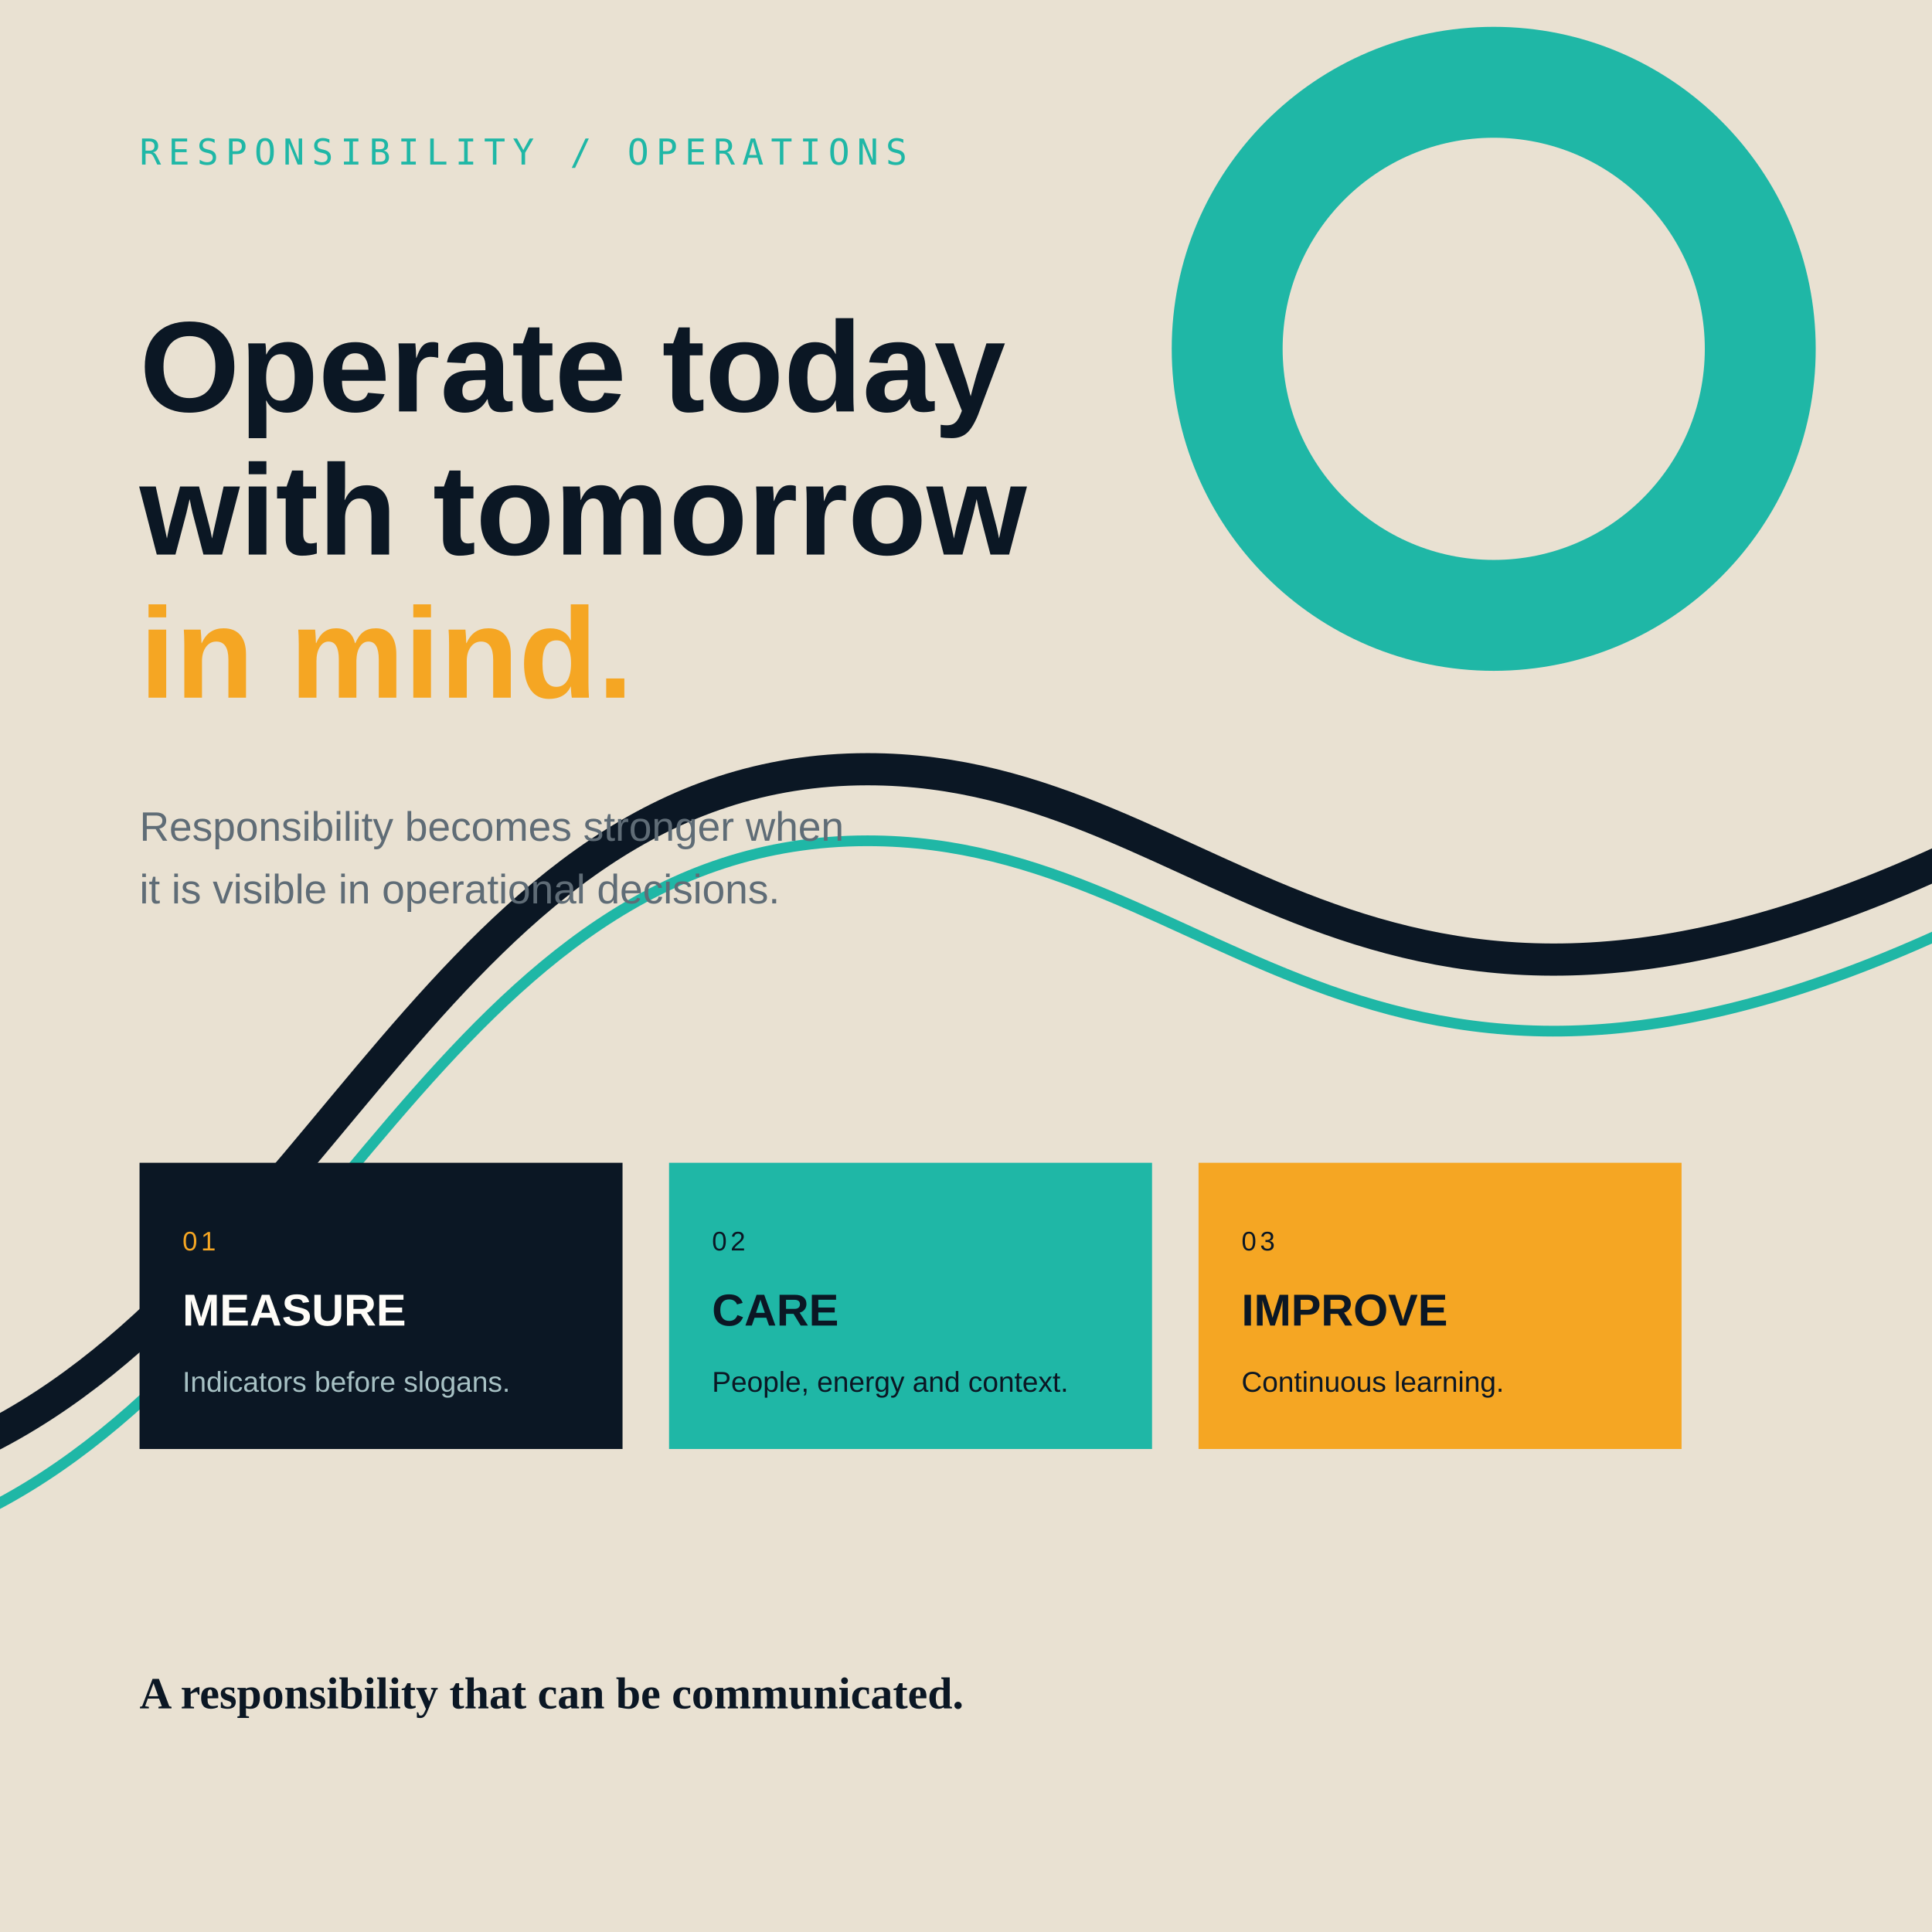
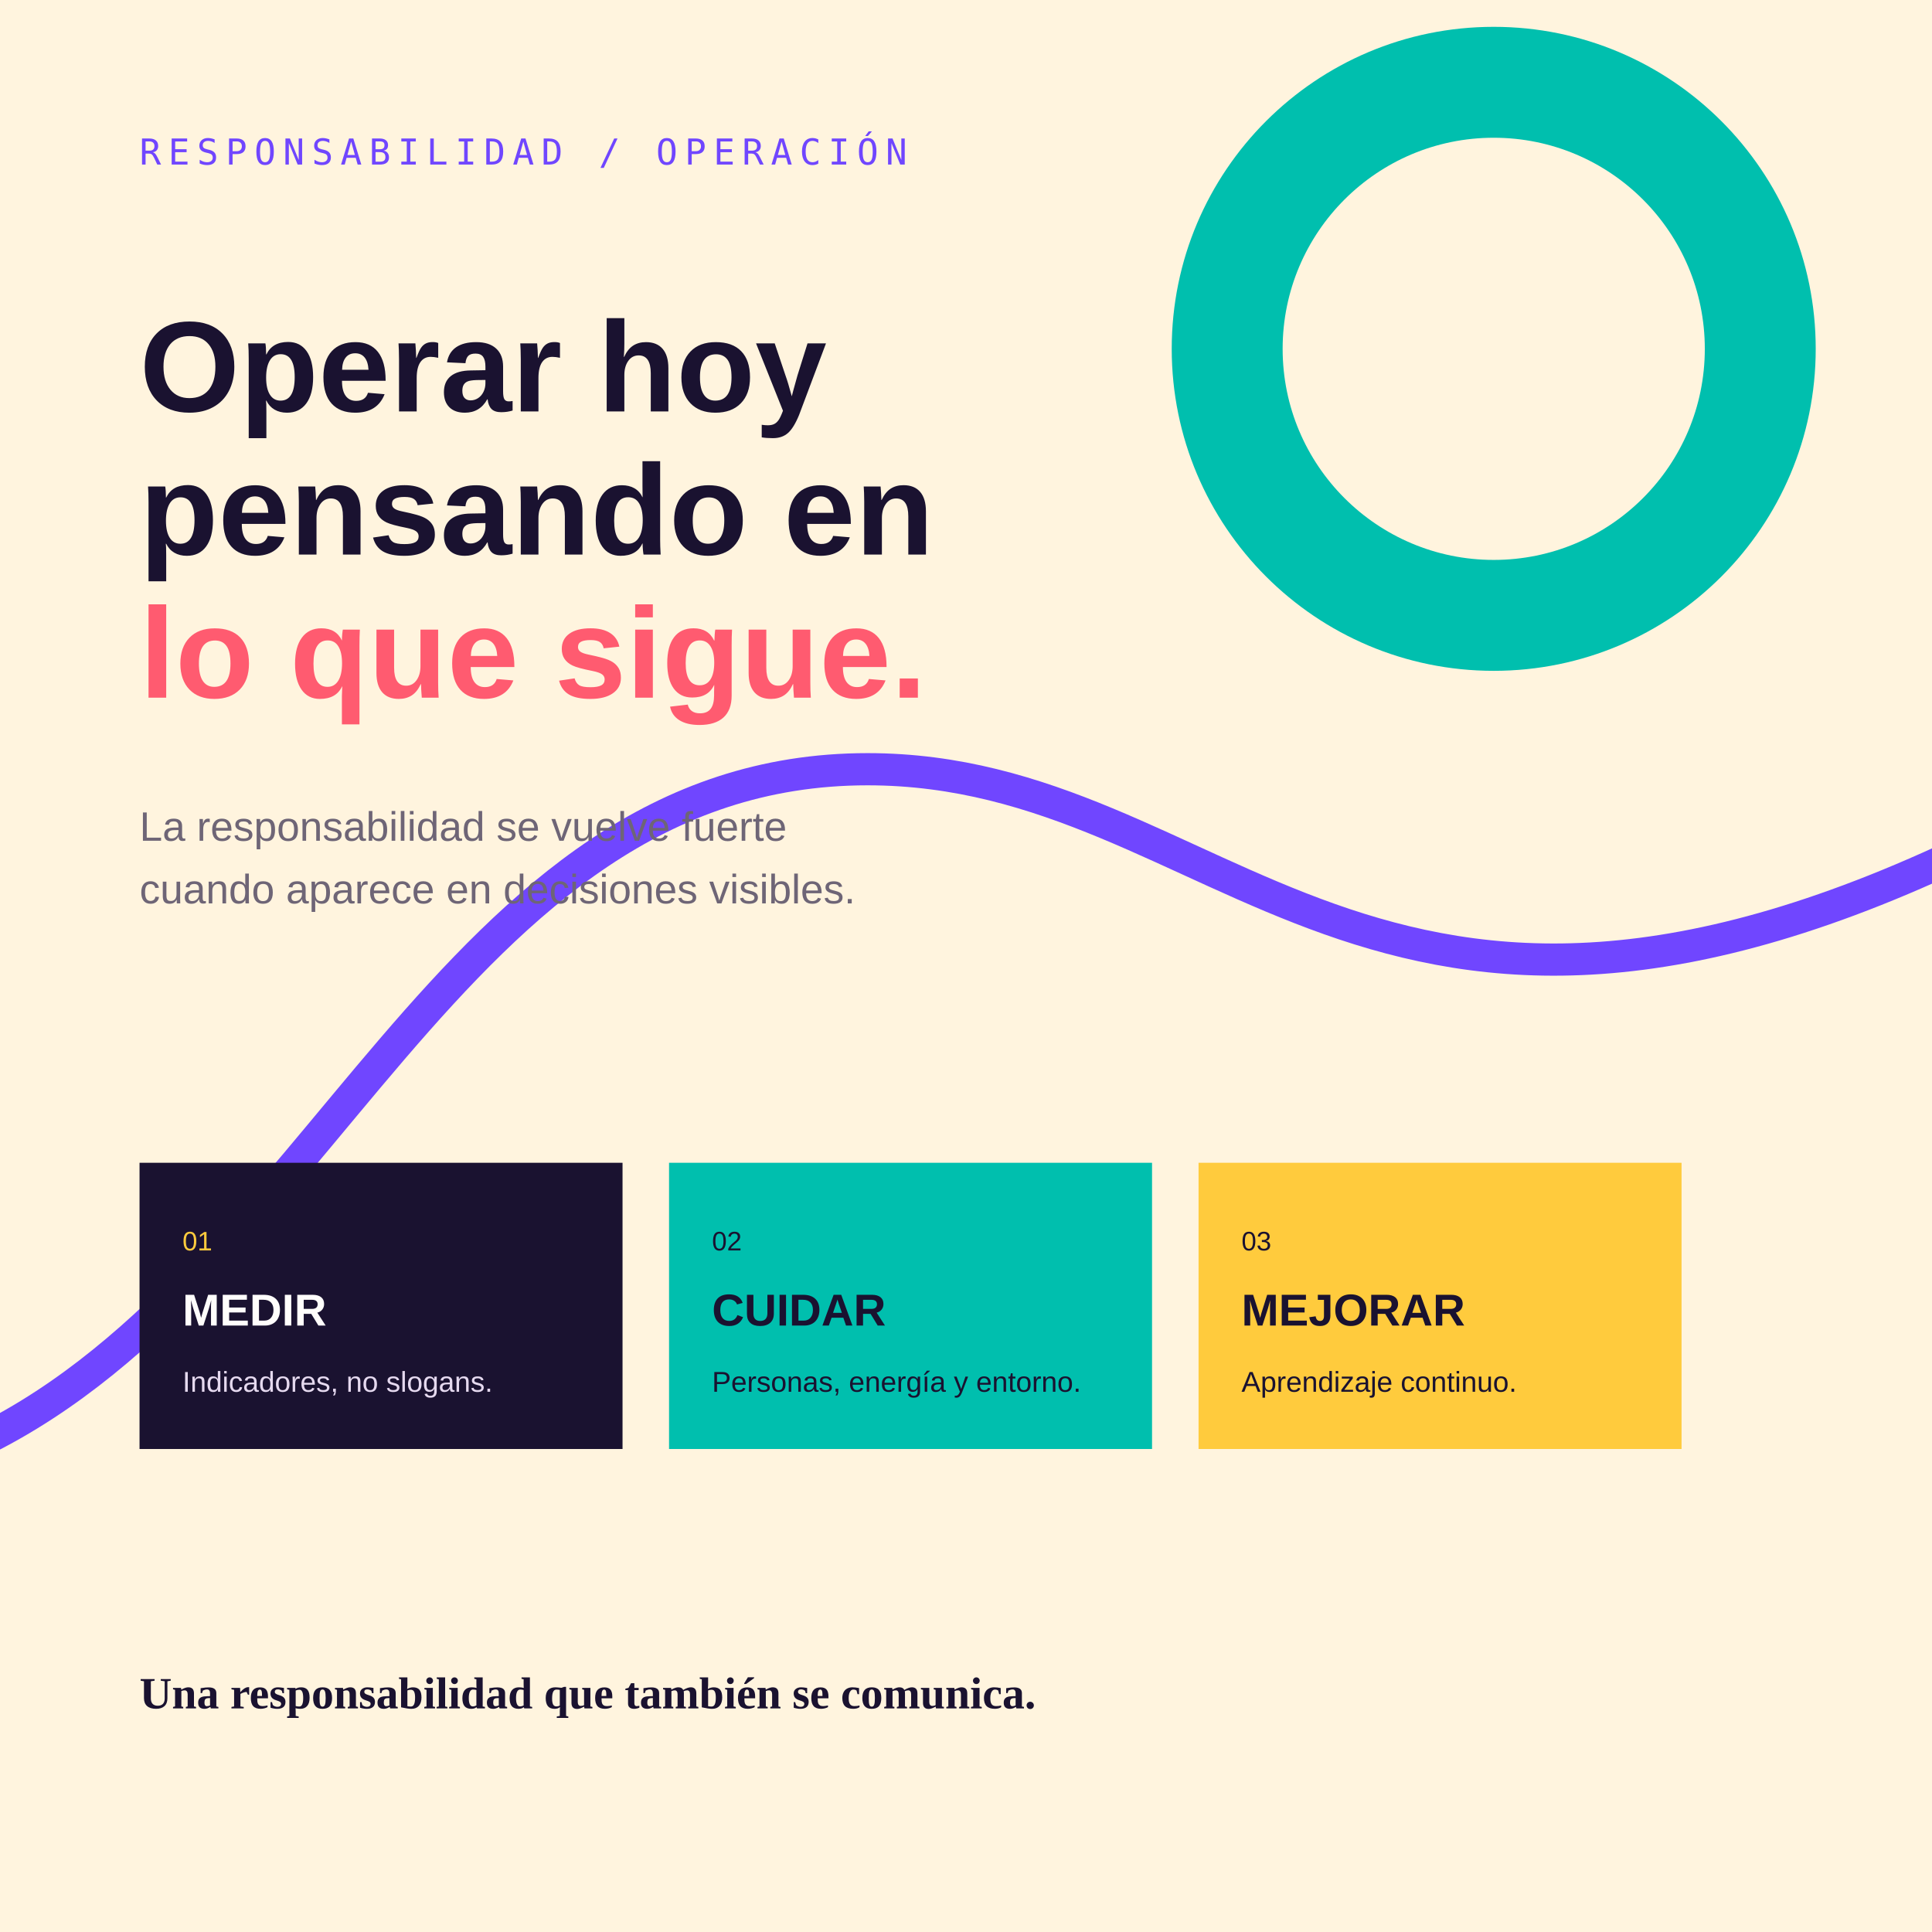
<svg xmlns="http://www.w3.org/2000/svg" viewBox="0 0 1080 1080" role="img" aria-labelledby="title desc">
-   <rect width="1080" height="1080" fill="#e9e1d2" />
-   <circle cx="835" cy="195" r="180" fill="#1fb7a6" />
-   <circle cx="835" cy="195" r="118" fill="#e9e1d2" />
-   <path d="M-20 810c200-90 270-380 505-380 200 0 280 210 625 40" fill="none" stroke="#0b1724" stroke-width="18" />
-   <path d="M-20 850c200-90 270-380 505-380 200 0 280 210 625 40" fill="none" stroke="#1fb7a6" stroke-width="6" />
+   <rect width="1080" height="1080" fill="#fff4de" />
+   <circle cx="835" cy="195" r="180" fill="#00bfae" />
+   <circle cx="835" cy="195" r="118" fill="#fff4de" />
+   <path d="M-20 810c200-90 270-380 505-380 200 0 280 210 625 40" fill="none" stroke="#7046ff" stroke-width="18" />
  <g font-family="Arial,sans-serif">
-     <text x="78" y="92" fill="#1fb7a6" font-family="monospace" font-size="20" letter-spacing="4">RESPONSIBILITY / OPERATIONS</text>
-     <text x="78" y="230" fill="#0b1724" font-size="72" font-weight="700">Operate today</text>
-     <text x="78" y="310" fill="#0b1724" font-size="72" font-weight="700">with tomorrow</text>
-     <text x="78" y="390" fill="#f5a623" font-size="72" font-weight="700">in mind.</text>
-     <text x="78" y="470" fill="#5f6c76" font-size="23">Responsibility becomes stronger when</text>
-     <text x="78" y="505" fill="#5f6c76" font-size="23">it is visible in operational decisions.</text>
+     <text x="78" y="92" fill="#7046ff" font-family="monospace" font-size="20" letter-spacing="4">RESPONSABILIDAD / OPERACIÓN</text>
+     <text x="78" y="230" fill="#1a1230" font-size="72" font-weight="700">Operar hoy</text>
+     <text x="78" y="310" fill="#1a1230" font-size="72" font-weight="700">pensando en</text>
+     <text x="78" y="390" fill="#ff5b70" font-size="72" font-weight="700">lo que sigue.</text>
+     <text x="78" y="470" fill="#6e6576" font-size="23">La responsabilidad se vuelve fuerte</text>
+     <text x="78" y="505" fill="#6e6576" font-size="23">cuando aparece en decisiones visibles.</text>
    <g transform="translate(78 650)">
-       <rect width="270" height="160" fill="#0b1724" />
-       <text x="24" y="49" fill="#f5a623" font-size="15" letter-spacing="2">01</text>
-       <text x="24" y="91" fill="#fffdf8" font-size="25" font-weight="700">MEASURE</text>
-       <text x="24" y="128" fill="#a7c1c4" font-size="16">Indicators before slogans.</text>
+       <rect width="270" height="160" fill="#1a1230" />
+       <text x="24" y="49" fill="#ffcb3d" font-size="15">01</text>
+       <text x="24" y="91" fill="#fffdfb" font-size="25" font-weight="700">MEDIR</text>
+       <text x="24" y="128" fill="#e5d9ef" font-size="16">Indicadores, no slogans.</text>
    </g>
    <g transform="translate(374 650)">
-       <rect width="270" height="160" fill="#1fb7a6" />
-       <text x="24" y="49" fill="#0b1724" font-size="15" letter-spacing="2">02</text>
-       <text x="24" y="91" fill="#0b1724" font-size="25" font-weight="700">CARE</text>
-       <text x="24" y="128" fill="#0b1724" font-size="16">People, energy and context.</text>
+       <rect width="270" height="160" fill="#00bfae" />
+       <text x="24" y="49" fill="#1a1230" font-size="15">02</text>
+       <text x="24" y="91" fill="#1a1230" font-size="25" font-weight="700">CUIDAR</text>
+       <text x="24" y="128" fill="#1a1230" font-size="16">Personas, energía y entorno.</text>
    </g>
    <g transform="translate(670 650)">
-       <rect width="270" height="160" fill="#f5a623" />
-       <text x="24" y="49" fill="#0b1724" font-size="15" letter-spacing="2">03</text>
-       <text x="24" y="91" fill="#0b1724" font-size="25" font-weight="700">IMPROVE</text>
-       <text x="24" y="128" fill="#0b1724" font-size="16">Continuous learning.</text>
+       <rect width="270" height="160" fill="#ffcb3d" />
+       <text x="24" y="49" fill="#1a1230" font-size="15">03</text>
+       <text x="24" y="91" fill="#1a1230" font-size="25" font-weight="700">MEJORAR</text>
+       <text x="24" y="128" fill="#1a1230" font-size="16">Aprendizaje continuo.</text>
    </g>
  </g>
-   <text x="78" y="955" fill="#0b1724" font-size="25" font-weight="700">A responsibility that can be communicated.</text>
+   <text x="78" y="955" fill="#1a1230" font-size="25" font-weight="700">Una responsabilidad que también se comunica.</text>
</svg>
